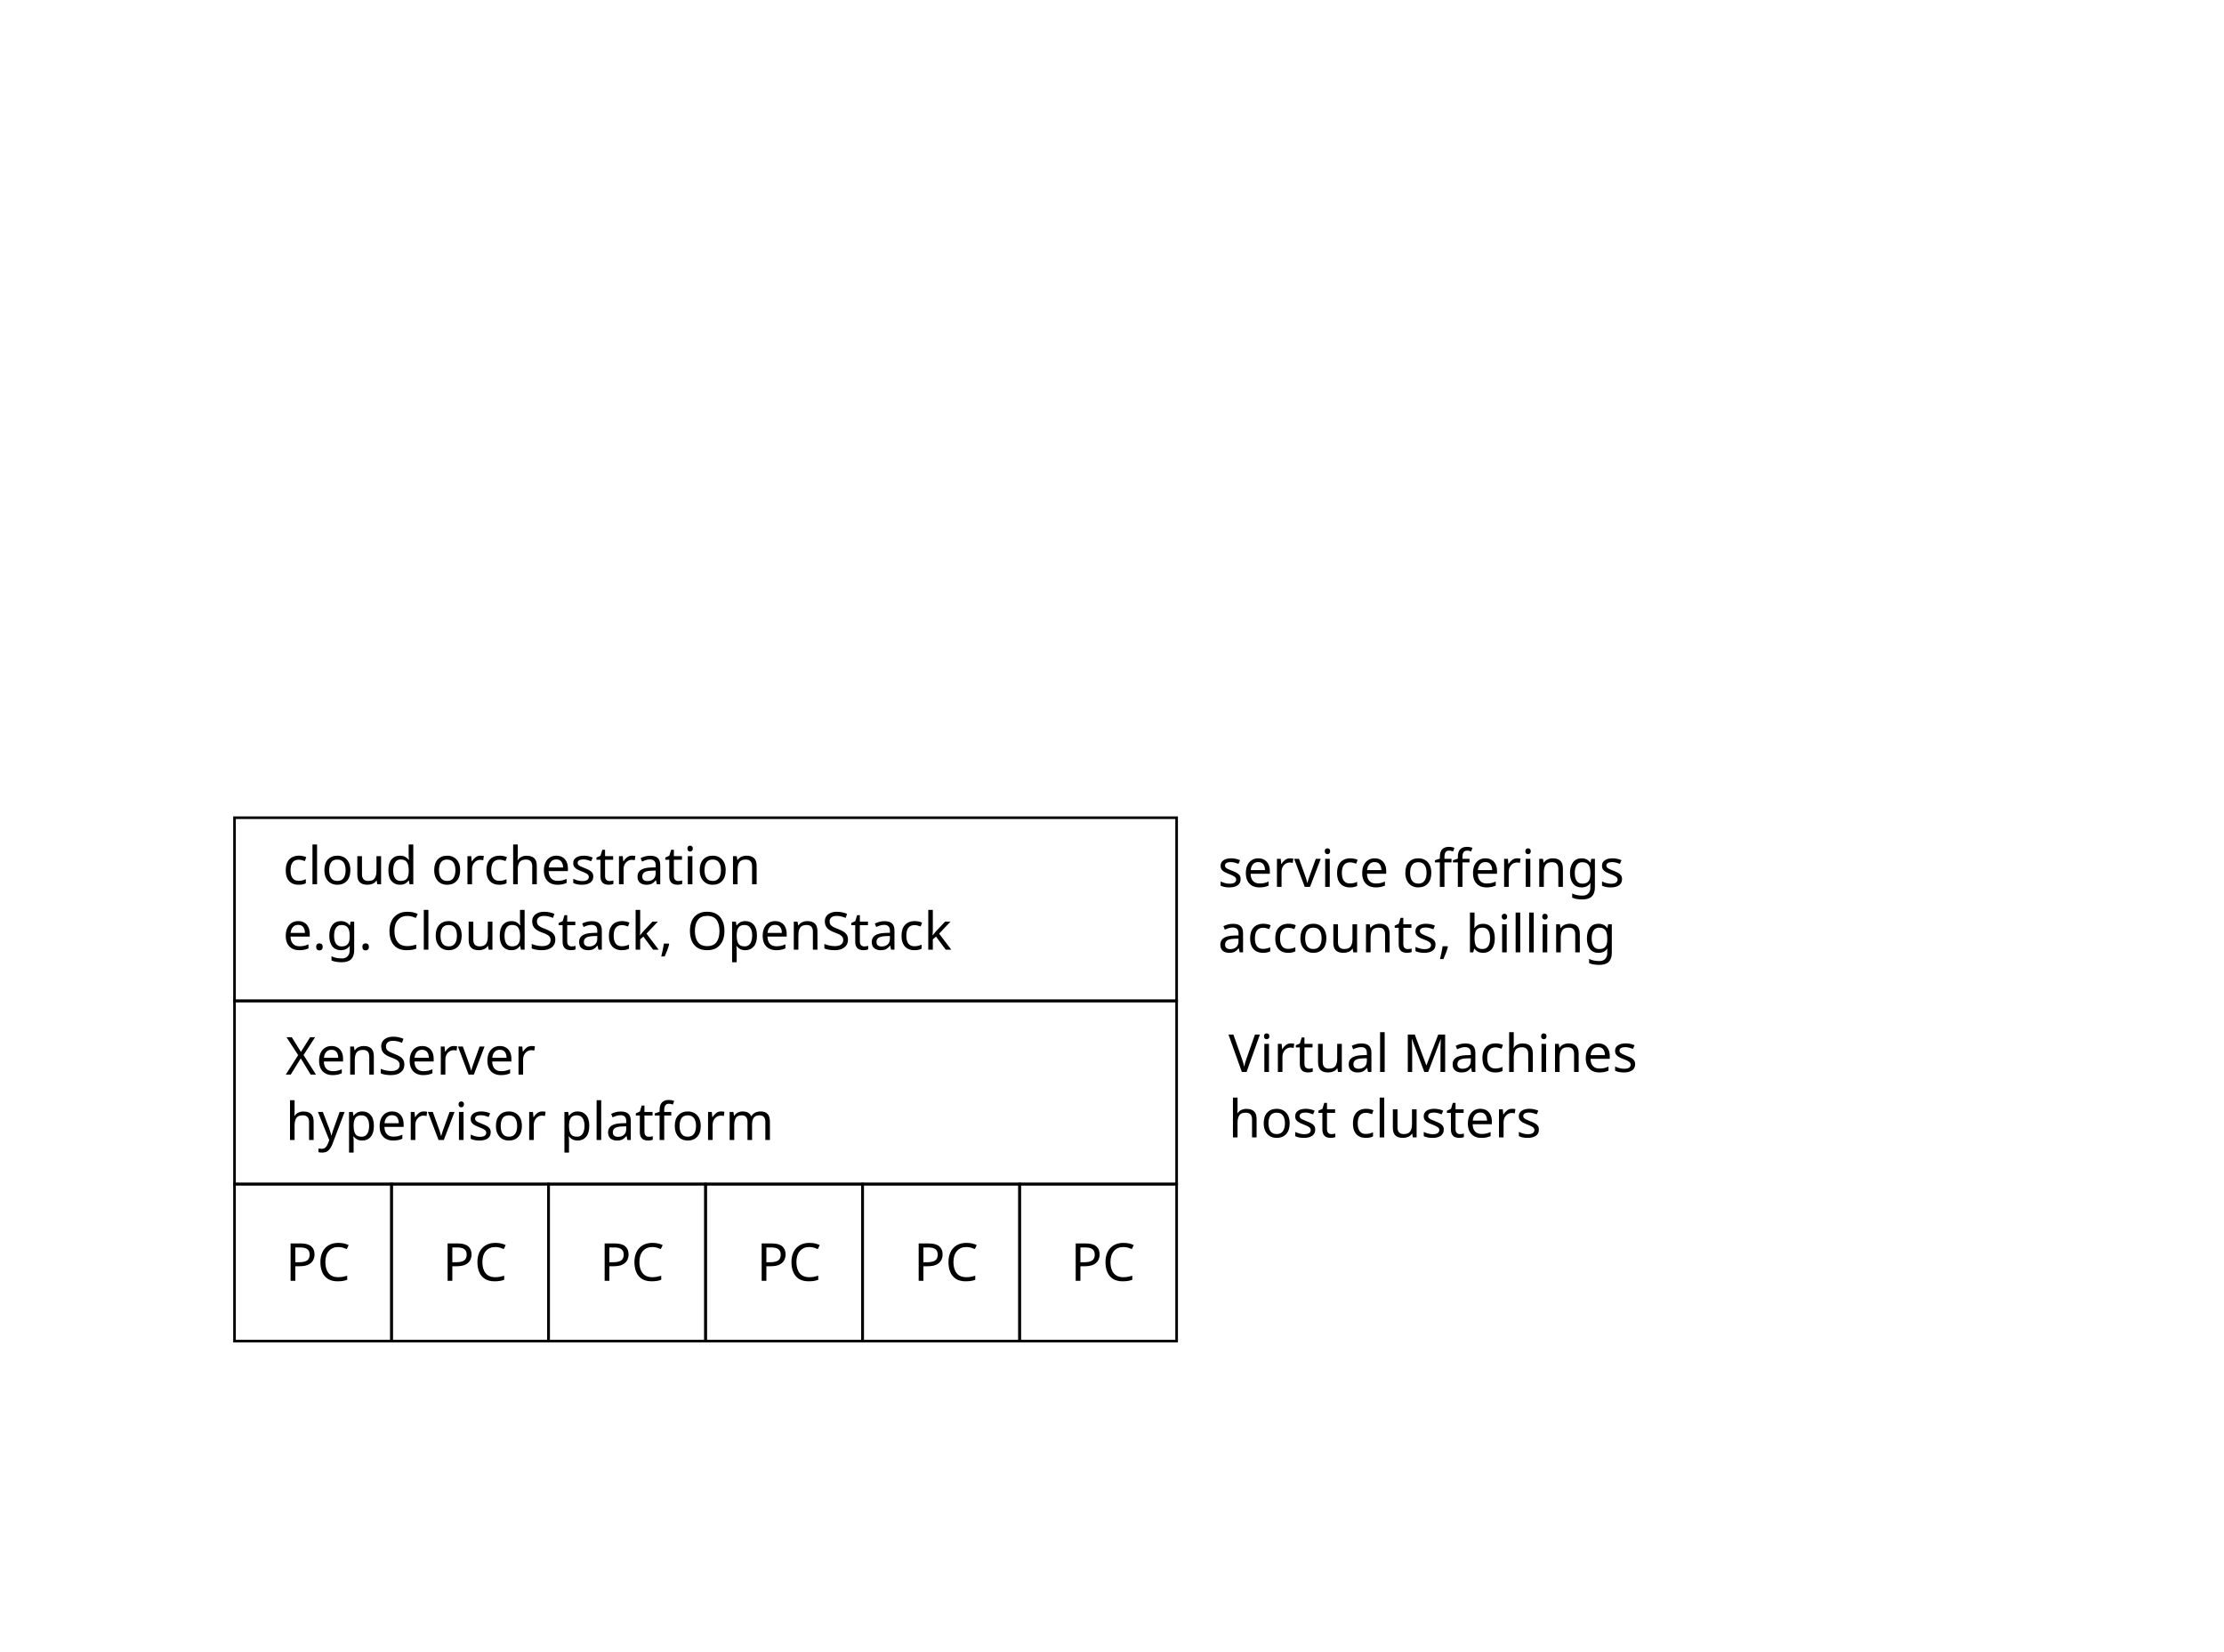
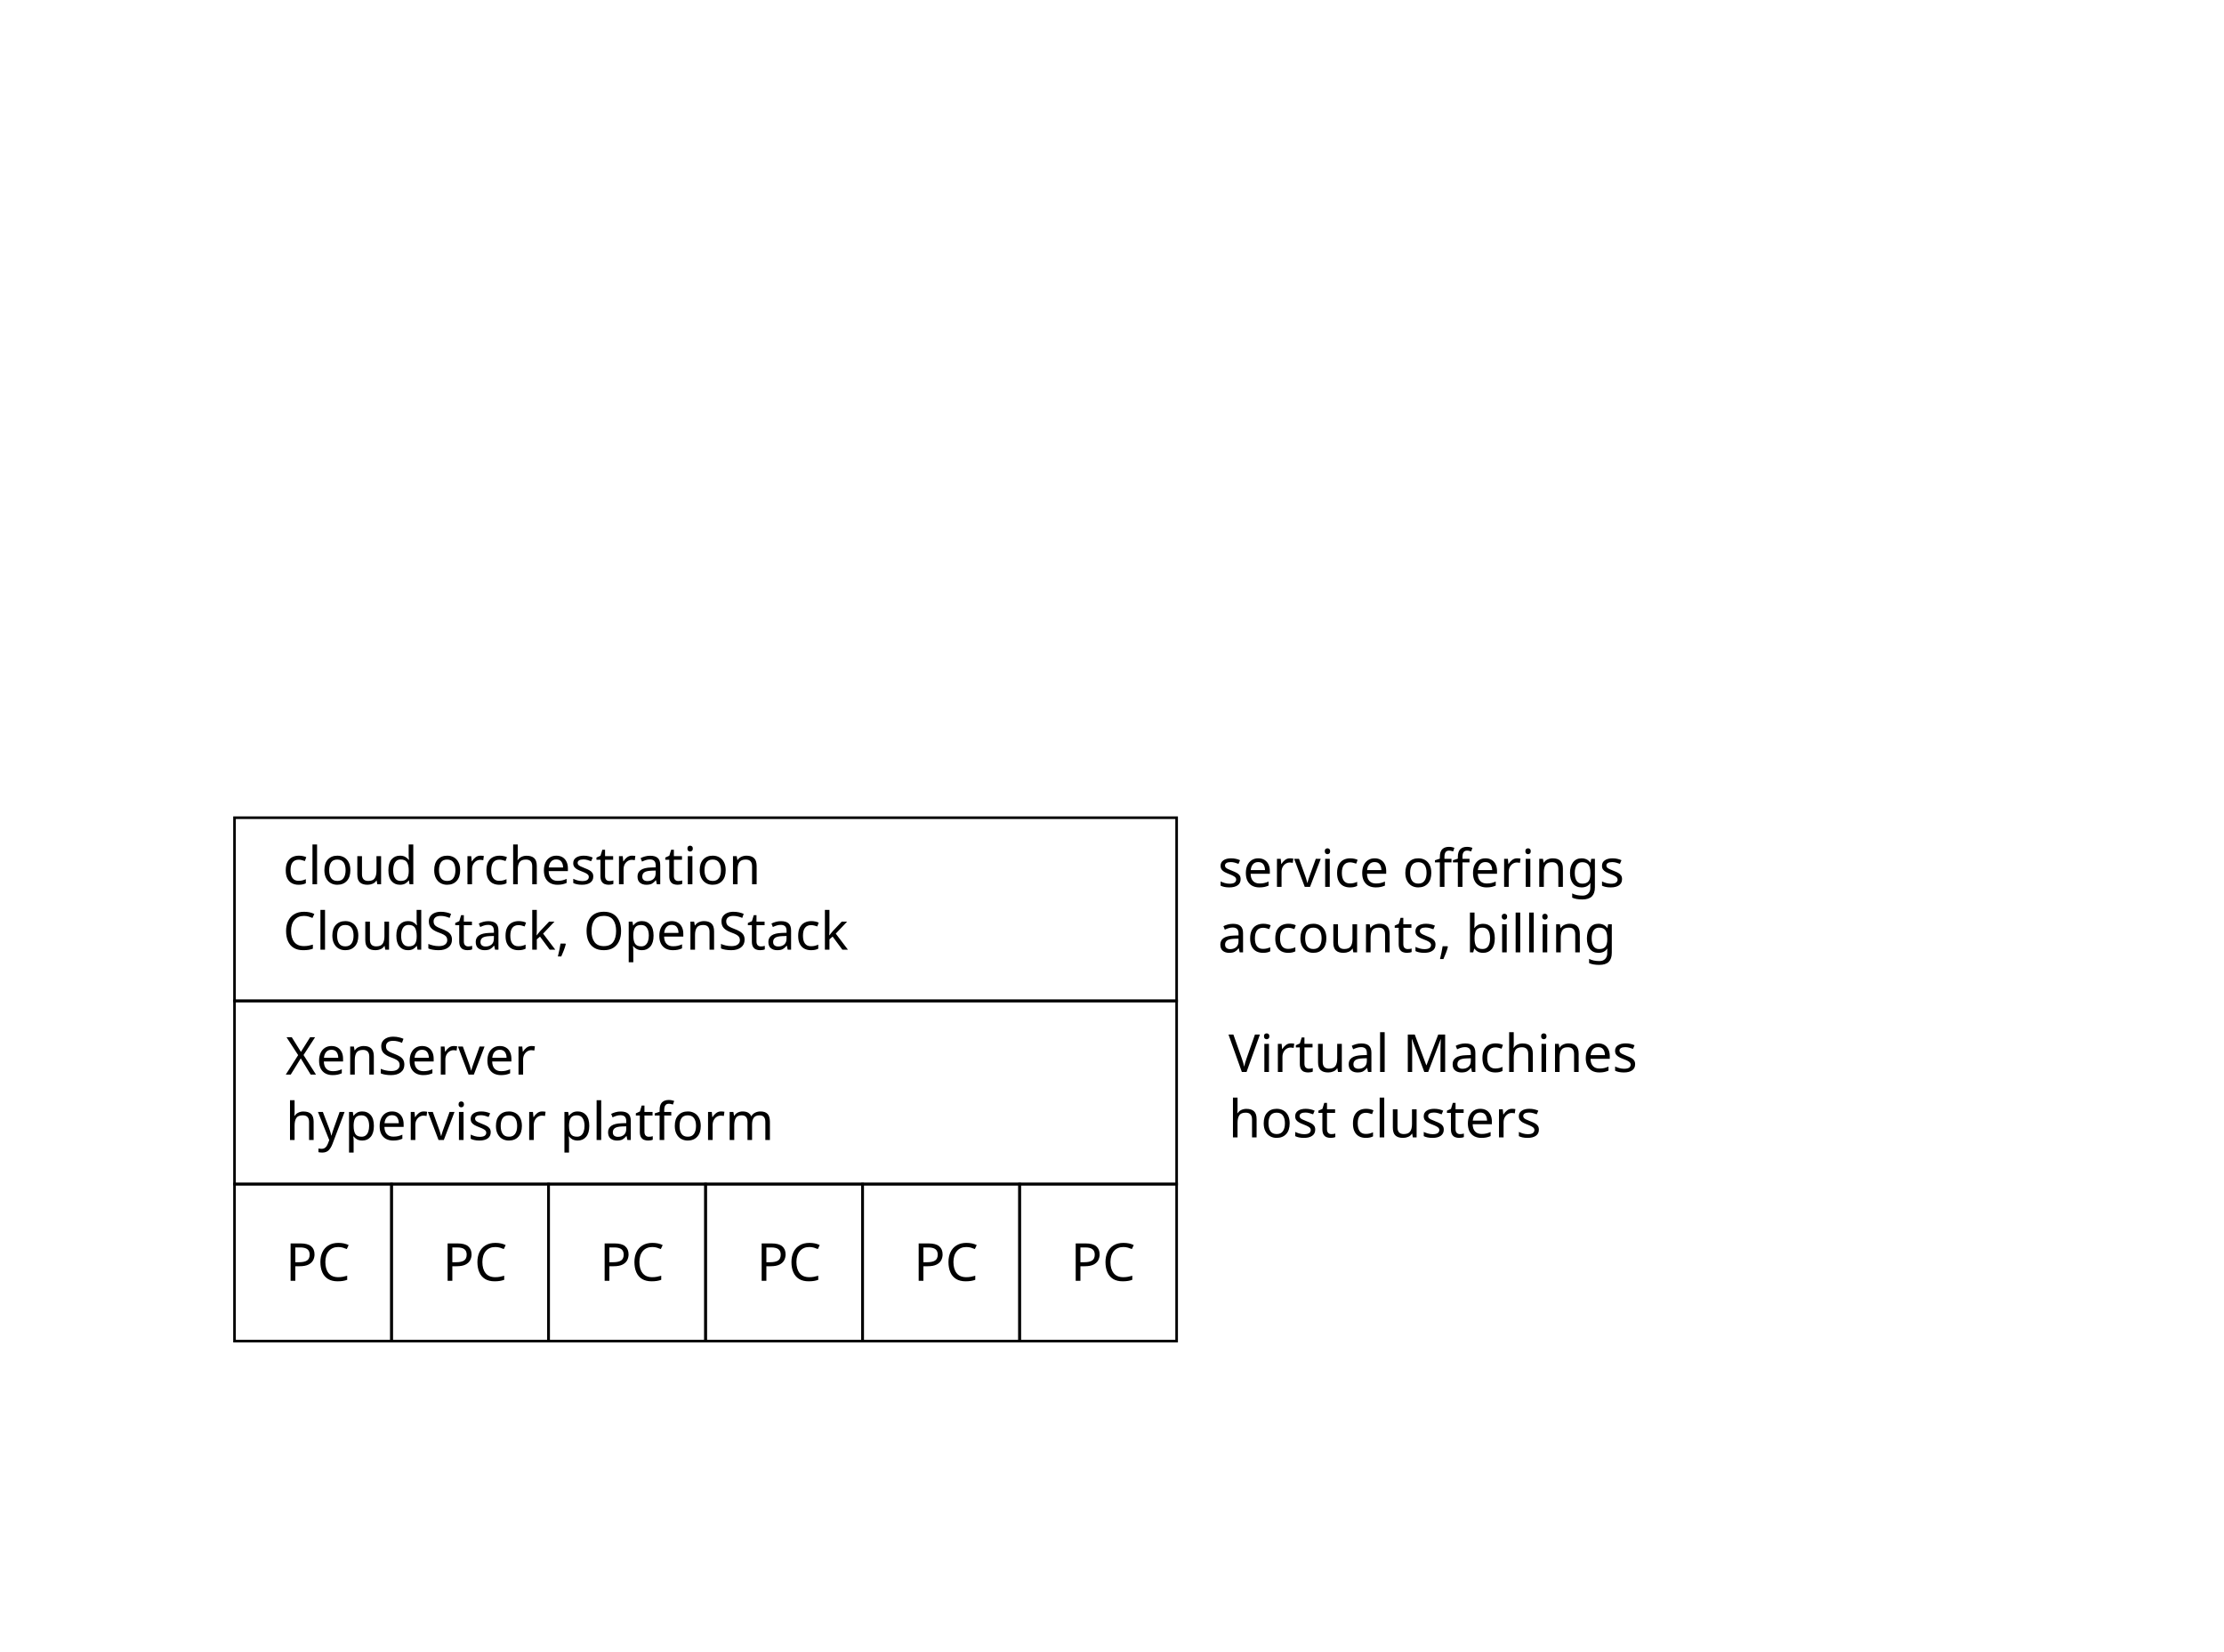
<svg xmlns="http://www.w3.org/2000/svg" width="1090.615" height="810" id="svg2" version="1.1">
  <defs id="defs4" />
  <g id="layer1" transform="translate(-59,316.625)">
    <text xml:space="preserve" style="font-size:25.667px;font-style:normal;font-weight:normal;line-height:125%;letter-spacing:0px;word-spacing:0px;fill:#000000;fill-opacity:1;stroke:none;font-family:Sans" x="197.725" y="116.999" id="text2985">
      <tspan id="tspan2987" x="197.725" y="116.999">cloud orchestration</tspan>
-       <tspan x="197.725" y="149.082" id="tspan2989">e.g. CloudStack, OpenStack</tspan>
+       <tspan x="197.725" y="149.082" id="tspan2989">CloudStack, OpenStack</tspan>
    </text>
    <text xml:space="preserve" style="font-size:25.667px;font-style:normal;font-weight:normal;line-height:125%;letter-spacing:0px;word-spacing:0px;fill:#000000;fill-opacity:1;stroke:none;font-family:Sans" x="199.022" y="210.337" id="text2991">
      <tspan x="199.022" y="210.337" id="tspan2995">XenServer</tspan>
      <tspan x="199.022" y="242.421" id="tspan3883">hypervisor platform</tspan>
    </text>
    <text xml:space="preserve" style="font-size:25.667px;font-style:normal;font-weight:normal;line-height:125%;letter-spacing:0px;word-spacing:0px;fill:#000000;fill-opacity:1;stroke:none;font-family:Sans" x="199.022" y="311.453" id="text2997">
      <tspan id="tspan2999" x="199.022" y="311.453">PC</tspan>
    </text>
    <rect style="fill:none;stroke:#000000;stroke-width:1.283;stroke-linecap:butt;stroke-linejoin:miter;stroke-miterlimit:4;stroke-opacity:1;stroke-dasharray:none" id="rect3003" width="462" height="89.833" x="174" y="84.362" />
    <rect style="fill:none;stroke-width:2;stroke-miterlimit:4;stroke-dasharray:none" id="rect3775" width="346.5" height="128.333" x="174" y="174.196" />
    <rect style="fill:none;stroke:#000000;stroke-width:1.283;stroke-linecap:butt;stroke-linejoin:miter;stroke-miterlimit:4;stroke-opacity:1;stroke-dasharray:none" id="rect3003-3" width="462" height="89.833" x="174" y="174.196" />
    <rect style="fill:none;stroke:#000000;stroke-width:1.283;stroke-linecap:butt;stroke-linejoin:miter;stroke-miterlimit:4;stroke-opacity:1;stroke-dasharray:none" id="rect3003-8" width="77" height="77" x="174" y="264.029" />
    <text xml:space="preserve" style="font-size:25.667px;font-style:normal;font-weight:normal;line-height:125%;letter-spacing:0px;word-spacing:0px;fill:#000000;fill-opacity:1;stroke:none;font-family:Sans" x="276.022" y="311.453" id="text2997-3">
      <tspan id="tspan2999-5" x="276.022" y="311.453">PC</tspan>
    </text>
    <rect style="fill:none;stroke:#000000;stroke-width:1.283;stroke-linecap:butt;stroke-linejoin:miter;stroke-miterlimit:4;stroke-opacity:1;stroke-dasharray:none" id="rect3003-8-1" width="77" height="77" x="251" y="264.029" />
    <text xml:space="preserve" style="font-size:25.667px;font-style:normal;font-weight:normal;line-height:125%;letter-spacing:0px;word-spacing:0px;fill:#000000;fill-opacity:1;stroke:none;font-family:Sans" x="353.022" y="311.453" id="text2997-5">
      <tspan id="tspan2999-3" x="353.022" y="311.453">PC</tspan>
    </text>
    <rect style="fill:none;stroke:#000000;stroke-width:1.283;stroke-linecap:butt;stroke-linejoin:miter;stroke-miterlimit:4;stroke-opacity:1;stroke-dasharray:none" id="rect3003-8-6" width="77" height="77" x="328" y="264.029" />
    <text xml:space="preserve" style="font-size:25.667px;font-style:normal;font-weight:normal;line-height:125%;letter-spacing:0px;word-spacing:0px;fill:#000000;fill-opacity:1;stroke:none;font-family:Sans" x="430.022" y="311.453" id="text2997-8">
      <tspan id="tspan2999-33" x="430.022" y="311.453">PC</tspan>
    </text>
    <rect style="fill:none;stroke:#000000;stroke-width:1.283;stroke-linecap:butt;stroke-linejoin:miter;stroke-miterlimit:4;stroke-opacity:1;stroke-dasharray:none" id="rect3003-8-14" width="77" height="77" x="405" y="264.029" />
    <text xml:space="preserve" style="font-size:25.667px;font-style:normal;font-weight:normal;line-height:125%;letter-spacing:0px;word-spacing:0px;fill:#000000;fill-opacity:1;stroke:none;font-family:Sans" x="507.022" y="311.453" id="text2997-36">
      <tspan id="tspan2999-53" x="507.022" y="311.453">PC</tspan>
    </text>
    <rect style="fill:none;stroke:#000000;stroke-width:1.283;stroke-linecap:butt;stroke-linejoin:miter;stroke-miterlimit:4;stroke-opacity:1;stroke-dasharray:none" id="rect3003-8-7" width="77" height="77" x="482" y="264.029" />
    <text xml:space="preserve" style="font-size:25.667px;font-style:normal;font-weight:normal;line-height:125%;letter-spacing:0px;word-spacing:0px;fill:#000000;fill-opacity:1;stroke:none;font-family:Sans" x="656.247" y="118.295" id="text3859">
      <tspan id="tspan3861" x="656.247" y="118.295">service offerings</tspan>
      <tspan x="656.247" y="150.379" id="tspan3863">accounts, billing</tspan>
    </text>
    <text xml:space="preserve" style="font-size:25.667px;font-style:normal;font-weight:normal;line-height:125%;letter-spacing:0px;word-spacing:0px;fill:#000000;fill-opacity:1;stroke:none;font-family:Sans" x="661.432" y="209.041" id="text3865">
      <tspan id="tspan3867" x="661.432" y="209.041">Virtual Machines</tspan>
      <tspan x="661.432" y="241.124" id="tspan3869">host clusters</tspan>
    </text>
    <text xml:space="preserve" style="font-size:25.667px;font-style:normal;font-weight:normal;line-height:125%;letter-spacing:0px;word-spacing:0px;fill:#000000;fill-opacity:1;stroke:none;font-family:Sans" x="584.022" y="311.453" id="text2997-36-3">
      <tspan id="tspan2999-53-4" x="584.022" y="311.453">PC</tspan>
    </text>
    <rect style="fill:none;stroke:#000000;stroke-width:1.283;stroke-linecap:butt;stroke-linejoin:miter;stroke-miterlimit:4;stroke-opacity:1;stroke-dasharray:none" id="rect3003-8-7-2" width="77" height="77" x="559" y="264.029" />
  </g>
</svg>
